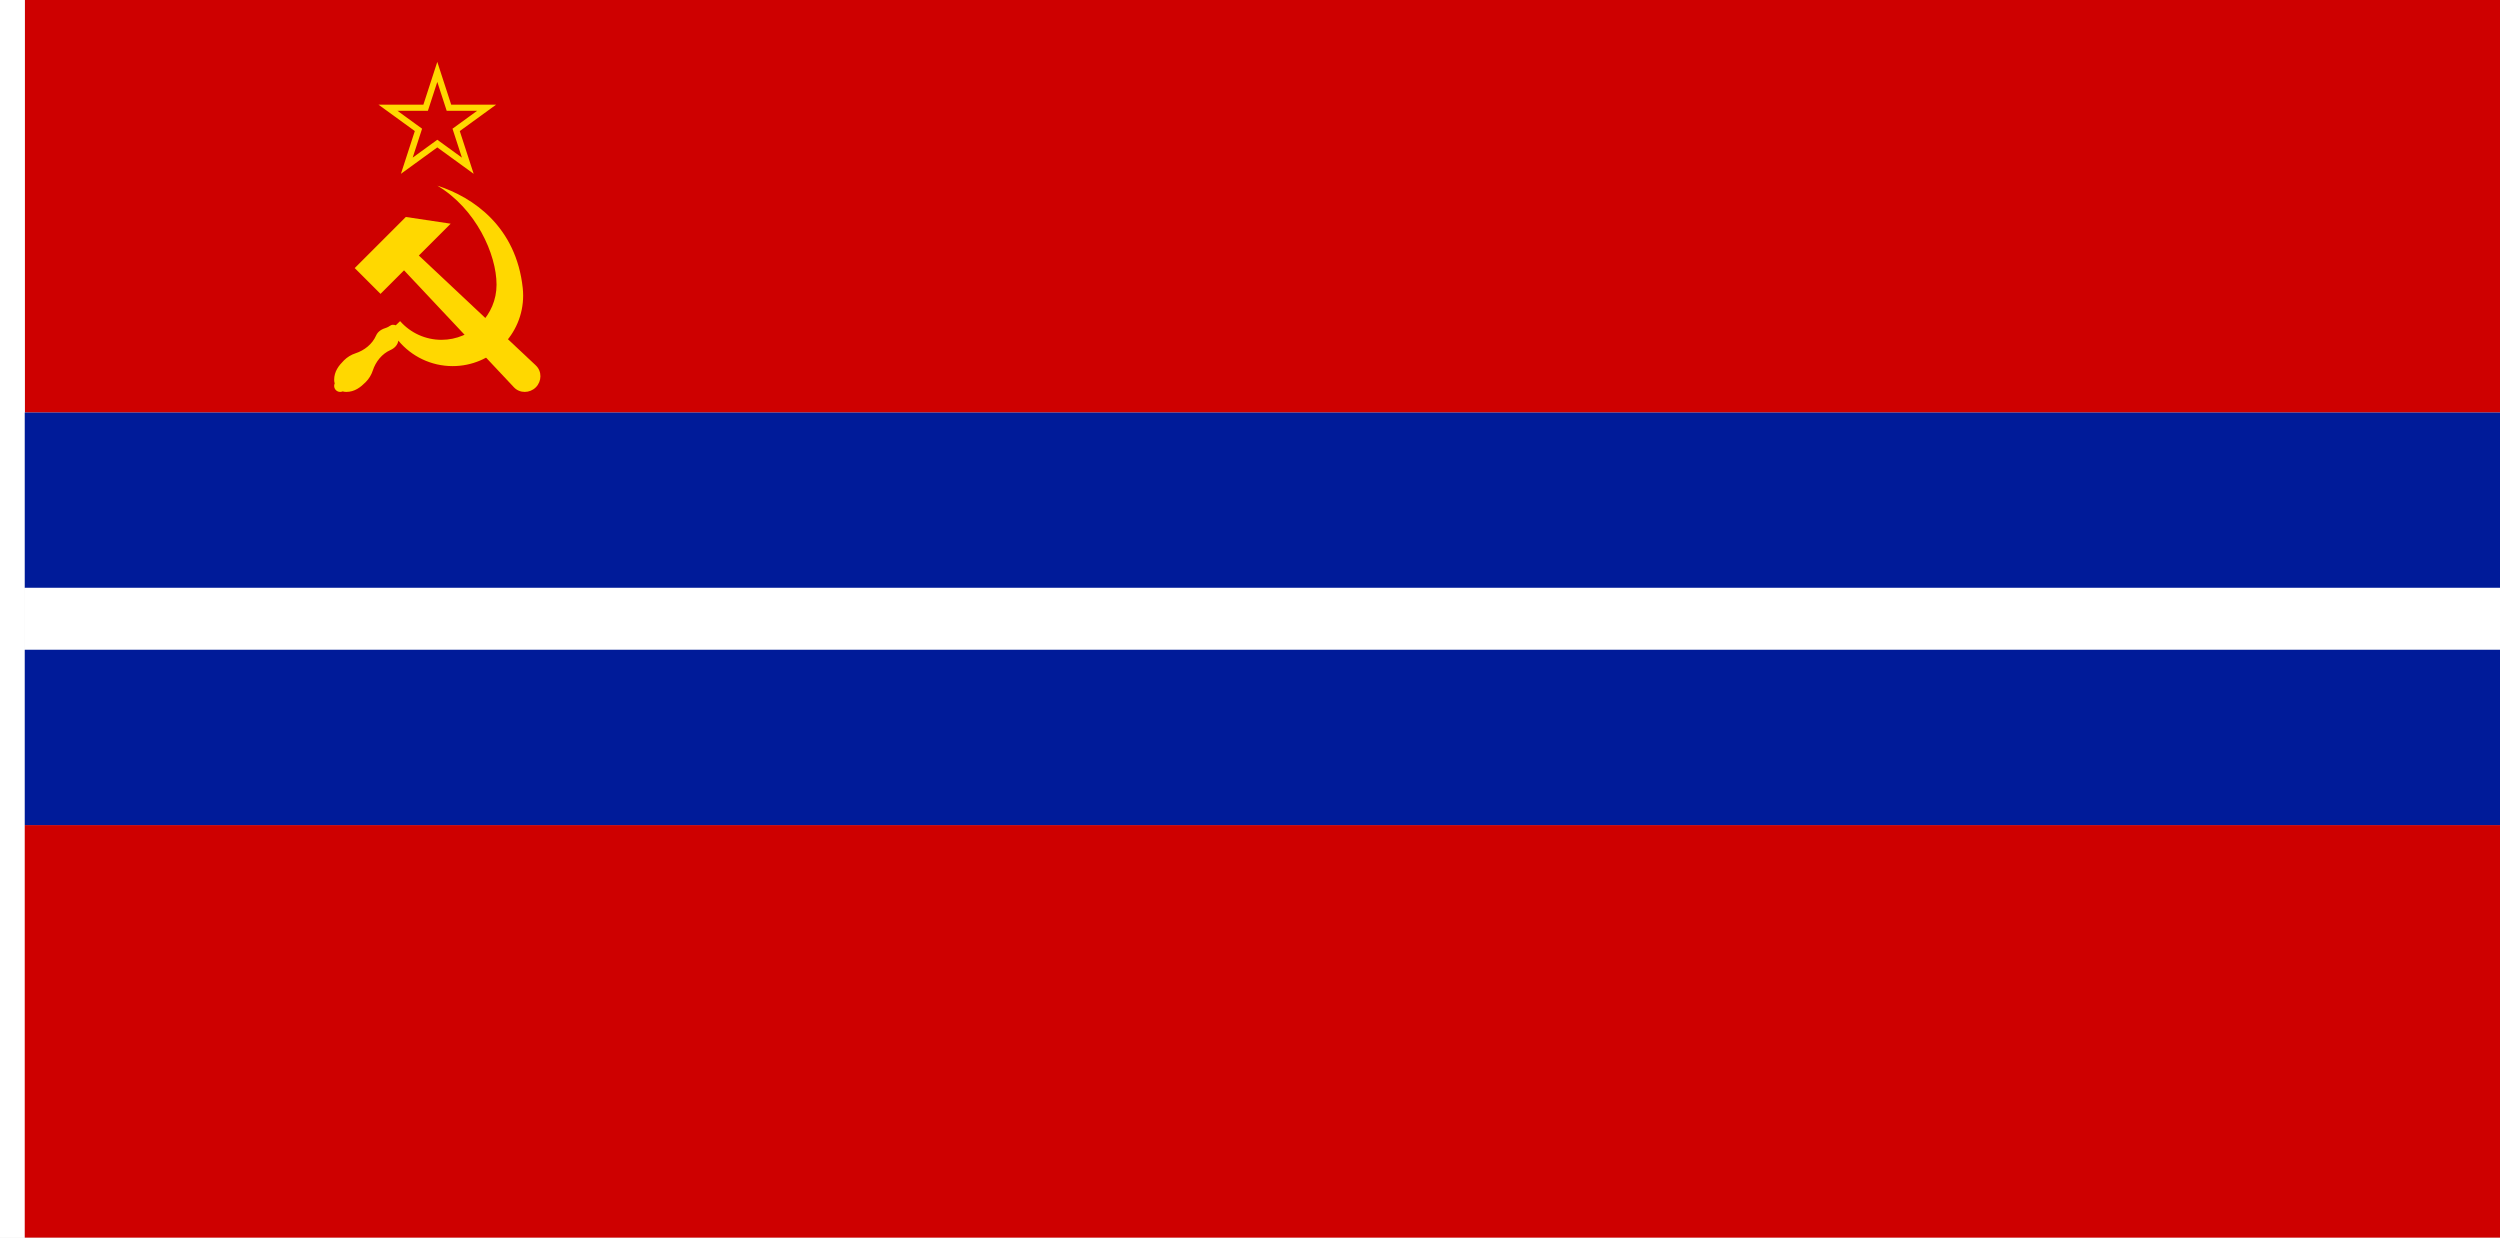
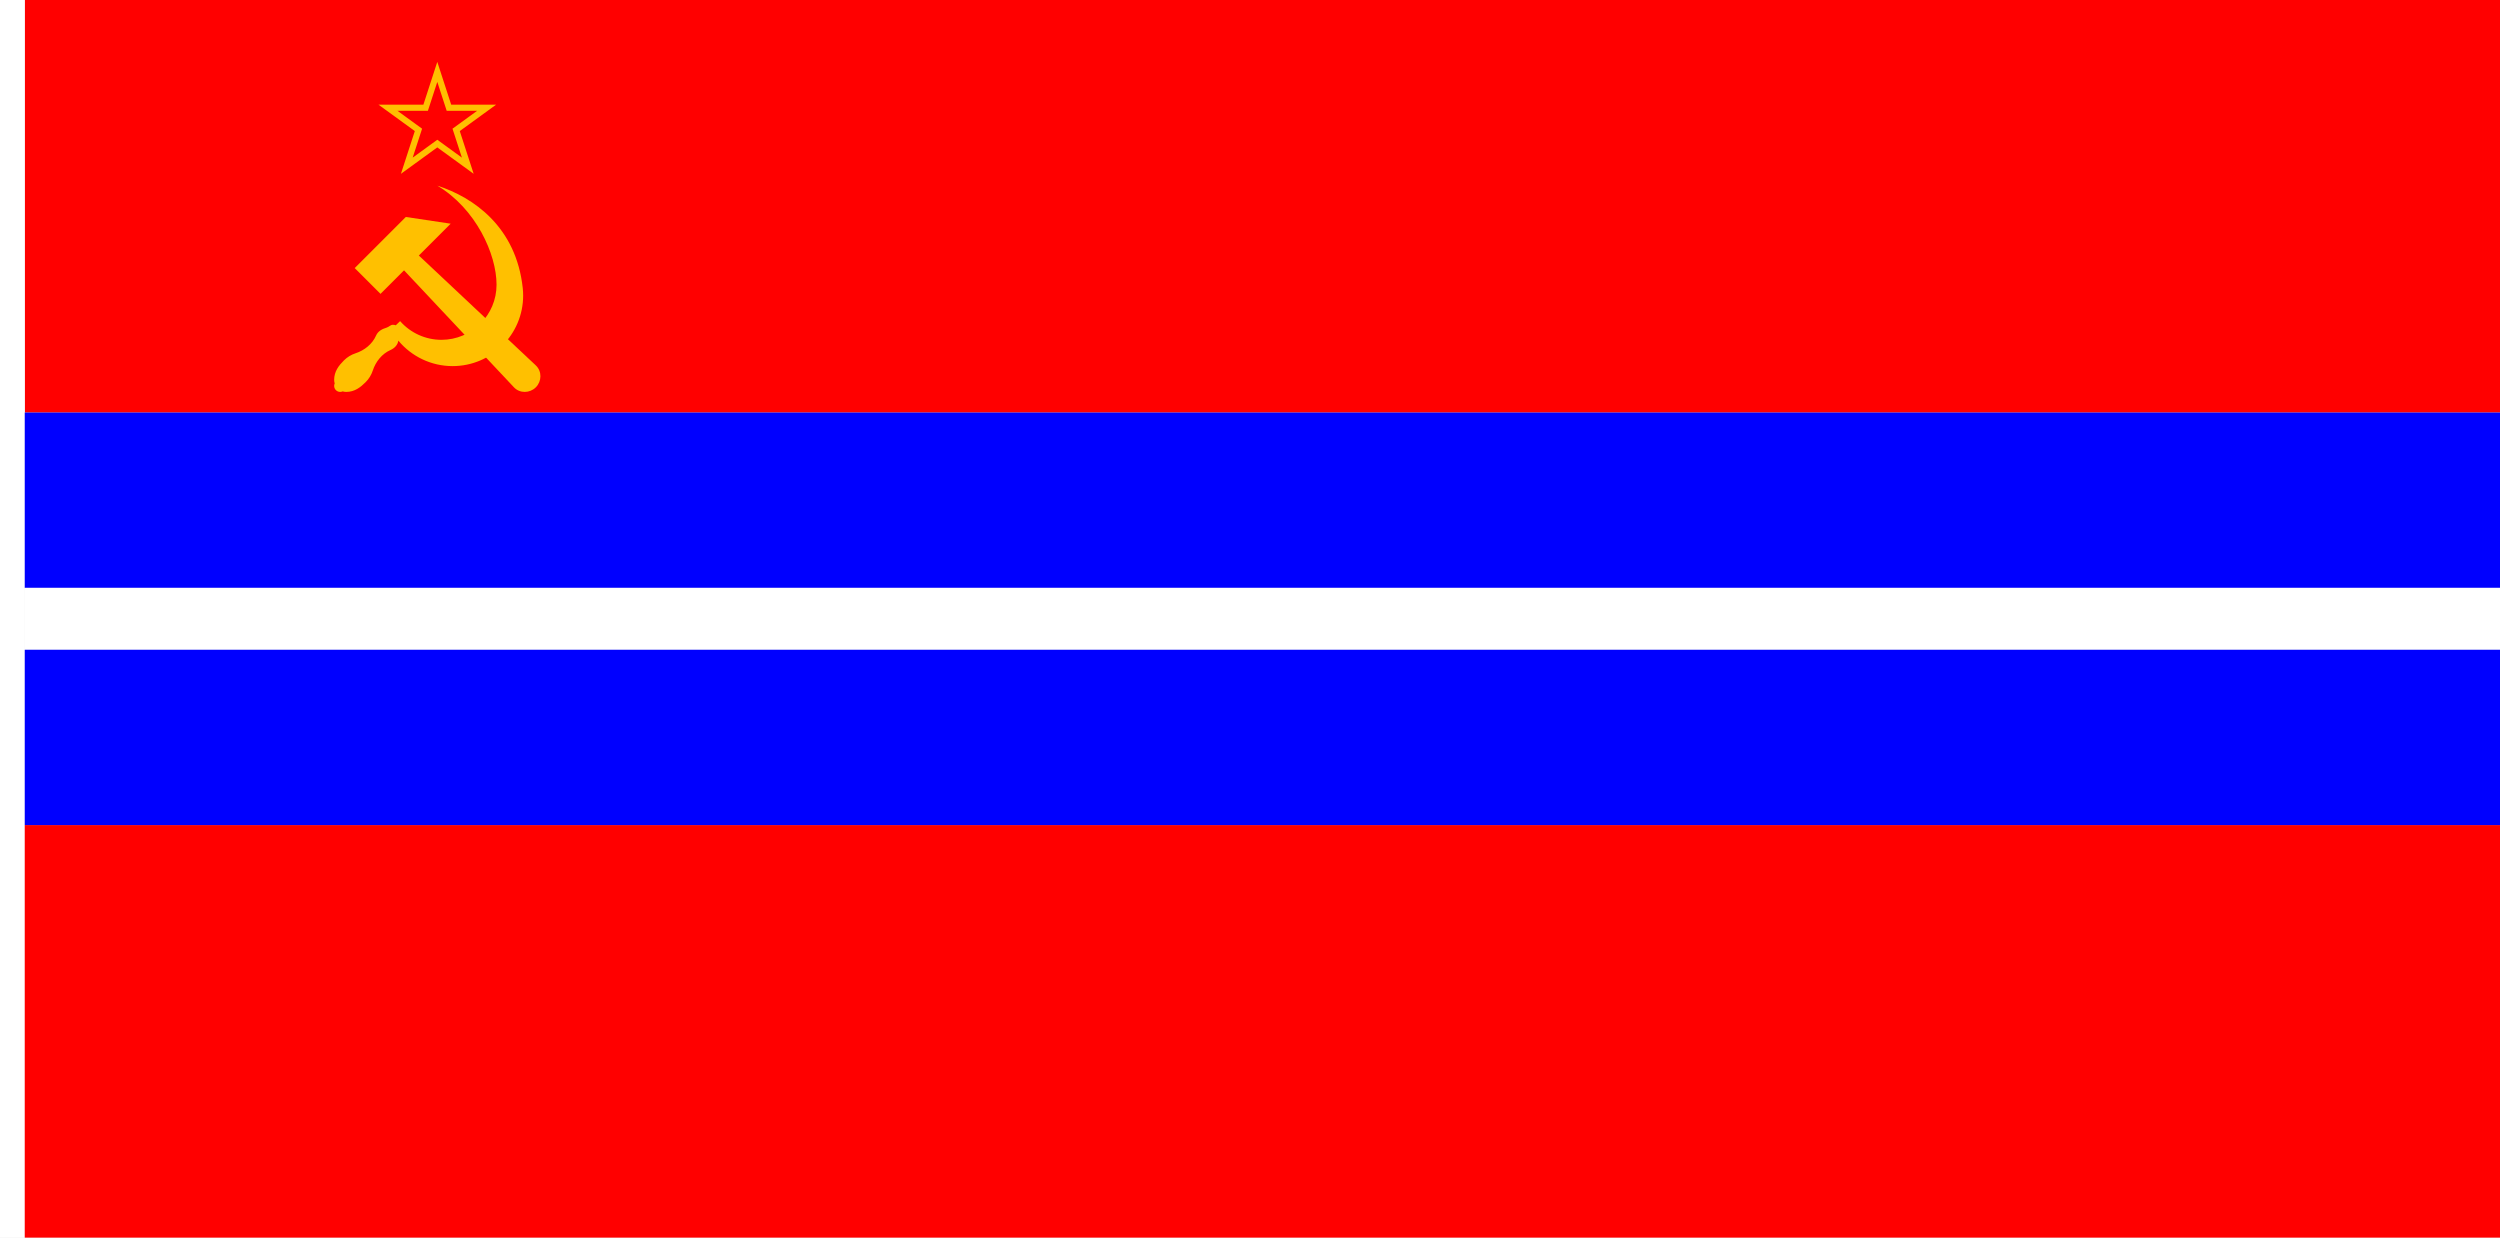
<svg xmlns="http://www.w3.org/2000/svg" width="3636" height="1800" viewBox="0 0 962.025 476.25" version="1.1" id="svg8">
  <defs id="defs2" />
  <g id="layer1" transform="translate(112.3345,-299.2679)">
-     <path style="fill:#ce0000;fill-opacity:1;stroke:none;stroke-width:1.547px;stroke-linecap:butt;stroke-linejoin:miter;stroke-opacity:1" d="m 849.69,458.018 h -952.5 v -158.75 h 952.5 z" id="path828" />
+     <path style="fill:#ff0000;fill-opacity:1;stroke:none;stroke-width:1.547px;stroke-linecap:butt;stroke-linejoin:miter;stroke-opacity:1" d="m 849.69,458.018 h -952.5 v -158.75 h 952.5 z" id="path828" />
    <path style="fill:#ffffff;fill-opacity:1;stroke:none;stroke-width:0.512px;stroke-linecap:butt;stroke-linejoin:miter;stroke-opacity:1" d="m -102.81,299.268 h -9.525 v 476.25 h 9.525 z" id="path1079" />
-     <path id="path822" d="m 849.69,775.518 h -952.5 l 0,-158.75 h 952.5 z" style="fill:#ce0000;fill-opacity:1;stroke:none;stroke-width:1.547px;stroke-linecap:butt;stroke-linejoin:miter;stroke-opacity:1" />
-     <path style="fill:#001b99;fill-opacity:1;stroke:none;stroke-width:0.893px;stroke-linecap:butt;stroke-linejoin:miter;stroke-opacity:1" d="m 849.69,525.487 h -952.5 v -67.469 h 952.5 z" id="path824" />
+     <path id="path822" d="m 849.69,775.518 h -952.5 l 0,-158.75 h 952.5 z" style="fill:#ff0000;fill-opacity:1;stroke:none;stroke-width:1.547px;stroke-linecap:butt;stroke-linejoin:miter;stroke-opacity:1" />
+     <path style="fill:#0000ff;fill-opacity:1;stroke:none;stroke-width:0.893px;stroke-linecap:butt;stroke-linejoin:miter;stroke-opacity:1" d="m 849.69,525.487 h -952.5 v -67.469 h 952.5 z" id="path824" />
    <path style="fill:#ffffff;fill-opacity:1;stroke:none;stroke-width:0.346px;stroke-linecap:butt;stroke-linejoin:miter;stroke-opacity:1" d="m 849.69,549.299 h -952.5 v -23.812 h 952.5 z" id="path826" />
-     <path id="path831" d="m 849.69,616.768 h -952.5 v -67.469 h 952.5 z" style="fill:#001b99;fill-opacity:1;stroke:none;stroke-width:0.893px;stroke-linecap:butt;stroke-linejoin:miter;stroke-opacity:1" />
-     <g id="g867" style="fill:#ffd800;fill-opacity:1">
-       <path style="opacity:1;fill:#ffd800;fill-opacity:1;fill-rule:evenodd;stroke:none;stroke-width:0.176;stroke-linecap:round;stroke-linejoin:round;stroke-miterlimit:4;stroke-dasharray:none;stroke-dashoffset:0;stroke-opacity:1" d="m 55.94,370.705 c 14.837,8.837 22.796,26.331 22.802,38.108 0.006,11.721 -9.502,21.229 -21.223,21.222 -6.083,-0.003 -11.869,-2.63 -15.89,-7.194 l -1.659,1.602 c -0.346,-0.127 -0.718,-0.199 -1.107,-0.199 -0.926,3.6e-4 -1.53,0.831 -2.417,1.096 -1.831,0.548 -3.334,1.392 -4.067,3.058 -1.451,3.297 -4.474,5.701 -7.94,6.834 -1.62,0.53 -3.142,1.442 -4.43,2.73 -1.961,1.961 -3.756,4.221 -3.756,7.478 0,0.477 0.072,0.937 0.206,1.37 -0.135,0.299 -0.206,0.623 -0.206,0.951 -6.67e-4,1.282 1.039,2.322 2.321,2.321 0.327,-1.8e-4 0.651,-0.071 0.949,-0.206 0.433,0.134 0.894,0.206 1.371,0.206 3.256,-10e-6 5.517,-1.795 7.478,-3.756 1.288,-1.288 2.2,-2.81 2.73,-4.43 1.133,-3.466 3.537,-6.489 6.834,-7.94 1.531,-0.674 2.777,-1.932 3.015,-3.614 5.099,6.139 12.712,9.804 20.859,9.809 15.006,0.008 27.172,-12.165 27.17,-27.171 -8.6e-5,-0.966 -0.054,-1.925 -0.156,-2.873 -2.528,-23.484 -18.892,-34.891 -32.884,-39.399 z" id="circle2045" />
-       <path id="path891" d="m 93.858,439.891 c 2.396,2.251 2.325,6.094 0,8.419 -2.325,2.325 -6.168,2.396 -8.419,0 l -42.296,-45.016 -9.057,9.057 -9.922,-9.922 19.671,-19.671 17.255,2.588 -12.249,12.249 z" style="opacity:1;fill:#ffd800;fill-opacity:1;fill-rule:evenodd;stroke:none;stroke-width:0.176;stroke-linecap:round;stroke-linejoin:round;stroke-miterlimit:4;stroke-dasharray:none;stroke-dashoffset:0;stroke-opacity:1" />
-       <path style="color:#000000;font-style:normal;font-variant:normal;font-weight:normal;font-stretch:normal;font-size:medium;line-height:normal;font-family:sans-serif;font-variant-ligatures:normal;font-variant-position:normal;font-variant-caps:normal;font-variant-numeric:normal;font-variant-alternates:normal;font-feature-settings:normal;text-indent:0;text-align:start;text-decoration:none;text-decoration-line:none;text-decoration-style:solid;text-decoration-color:#000000;letter-spacing:normal;word-spacing:normal;text-transform:none;writing-mode:lr-tb;direction:ltr;text-orientation:mixed;dominant-baseline:auto;baseline-shift:baseline;text-anchor:start;white-space:normal;shape-padding:0;clip-rule:nonzero;display:inline;overflow:visible;visibility:visible;opacity:1;isolation:auto;mix-blend-mode:normal;color-interpolation:sRGB;color-interpolation-filters:linearRGB;solid-color:#000000;solid-opacity:1;vector-effect:none;fill:#ffd800;fill-opacity:1;fill-rule:evenodd;stroke:none;stroke-width:0.212;stroke-linecap:round;stroke-linejoin:round;stroke-miterlimit:4;stroke-dasharray:none;stroke-dashoffset:0;stroke-opacity:1;color-rendering:auto;image-rendering:auto;shape-rendering:auto;text-rendering:auto;enable-background:accumulate" d="M 55.94,323.08 50.594,339.534 H 33.293 L 47.29,349.704 41.944,366.158 55.94,355.988 69.937,366.158 64.591,349.704 78.588,339.534 H 61.287 Z m -3.616,18.836 3.617,-11.13 3.616,11.13 h 11.702 l -9.467,6.878 3.617,11.13 -9.467,-6.878 -9.469,6.878 3.617,-11.13 -9.467,-6.878 z" id="path830" />
+     <path id="path831" d="m 849.69,616.768 h -952.5 v -67.469 h 952.5 z" style="fill:#0000ff;fill-opacity:1;stroke:none;stroke-width:0.893px;stroke-linecap:butt;stroke-linejoin:miter;stroke-opacity:1" />
+     <g id="g867" style="fill:#ffc000;fill-opacity:1">
+       <path style="opacity:1;fill:#ffc000;fill-opacity:1;fill-rule:evenodd;stroke:none;stroke-width:0.176;stroke-linecap:round;stroke-linejoin:round;stroke-miterlimit:4;stroke-dasharray:none;stroke-dashoffset:0;stroke-opacity:1" d="m 55.94,370.705 c 14.837,8.837 22.796,26.331 22.802,38.108 0.006,11.721 -9.502,21.229 -21.223,21.222 -6.083,-0.003 -11.869,-2.63 -15.89,-7.194 l -1.659,1.602 c -0.346,-0.127 -0.718,-0.199 -1.107,-0.199 -0.926,3.6e-4 -1.53,0.831 -2.417,1.096 -1.831,0.548 -3.334,1.392 -4.067,3.058 -1.451,3.297 -4.474,5.701 -7.94,6.834 -1.62,0.53 -3.142,1.442 -4.43,2.73 -1.961,1.961 -3.756,4.221 -3.756,7.478 0,0.477 0.072,0.937 0.206,1.37 -0.135,0.299 -0.206,0.623 -0.206,0.951 -6.67e-4,1.282 1.039,2.322 2.321,2.321 0.327,-1.8e-4 0.651,-0.071 0.949,-0.206 0.433,0.134 0.894,0.206 1.371,0.206 3.256,-10e-6 5.517,-1.795 7.478,-3.756 1.288,-1.288 2.2,-2.81 2.73,-4.43 1.133,-3.466 3.537,-6.489 6.834,-7.94 1.531,-0.674 2.777,-1.932 3.015,-3.614 5.099,6.139 12.712,9.804 20.859,9.809 15.006,0.008 27.172,-12.165 27.17,-27.171 -8.6e-5,-0.966 -0.054,-1.925 -0.156,-2.873 -2.528,-23.484 -18.892,-34.891 -32.884,-39.399 z" id="circle2045" />
+       <path id="path891" d="m 93.858,439.891 c 2.396,2.251 2.325,6.094 0,8.419 -2.325,2.325 -6.168,2.396 -8.419,0 l -42.296,-45.016 -9.057,9.057 -9.922,-9.922 19.671,-19.671 17.255,2.588 -12.249,12.249 z" style="opacity:1;fill:#ffc000;fill-opacity:1;fill-rule:evenodd;stroke:none;stroke-width:0.176;stroke-linecap:round;stroke-linejoin:round;stroke-miterlimit:4;stroke-dasharray:none;stroke-dashoffset:0;stroke-opacity:1" />
+       <path style="color:#000000;font-style:normal;font-variant:normal;font-weight:normal;font-stretch:normal;font-size:medium;line-height:normal;font-family:sans-serif;font-variant-ligatures:normal;font-variant-position:normal;font-variant-caps:normal;font-variant-numeric:normal;font-variant-alternates:normal;font-feature-settings:normal;text-indent:0;text-align:start;text-decoration:none;text-decoration-line:none;text-decoration-style:solid;text-decoration-color:#000000;letter-spacing:normal;word-spacing:normal;text-transform:none;writing-mode:lr-tb;direction:ltr;text-orientation:mixed;dominant-baseline:auto;baseline-shift:baseline;text-anchor:start;white-space:normal;shape-padding:0;clip-rule:nonzero;display:inline;overflow:visible;visibility:visible;opacity:1;isolation:auto;mix-blend-mode:normal;color-interpolation:sRGB;color-interpolation-filters:linearRGB;solid-color:#000000;solid-opacity:1;vector-effect:none;fill:#ffc000;fill-opacity:1;fill-rule:evenodd;stroke:none;stroke-width:0.212;stroke-linecap:round;stroke-linejoin:round;stroke-miterlimit:4;stroke-dasharray:none;stroke-dashoffset:0;stroke-opacity:1;color-rendering:auto;image-rendering:auto;shape-rendering:auto;text-rendering:auto;enable-background:accumulate" d="M 55.94,323.08 50.594,339.534 H 33.293 L 47.29,349.704 41.944,366.158 55.94,355.988 69.937,366.158 64.591,349.704 78.588,339.534 H 61.287 Z m -3.616,18.836 3.617,-11.13 3.616,11.13 h 11.702 l -9.467,6.878 3.617,11.13 -9.467,-6.878 -9.469,6.878 3.617,-11.13 -9.467,-6.878 z" id="path830" />
    </g>
  </g>
</svg>
